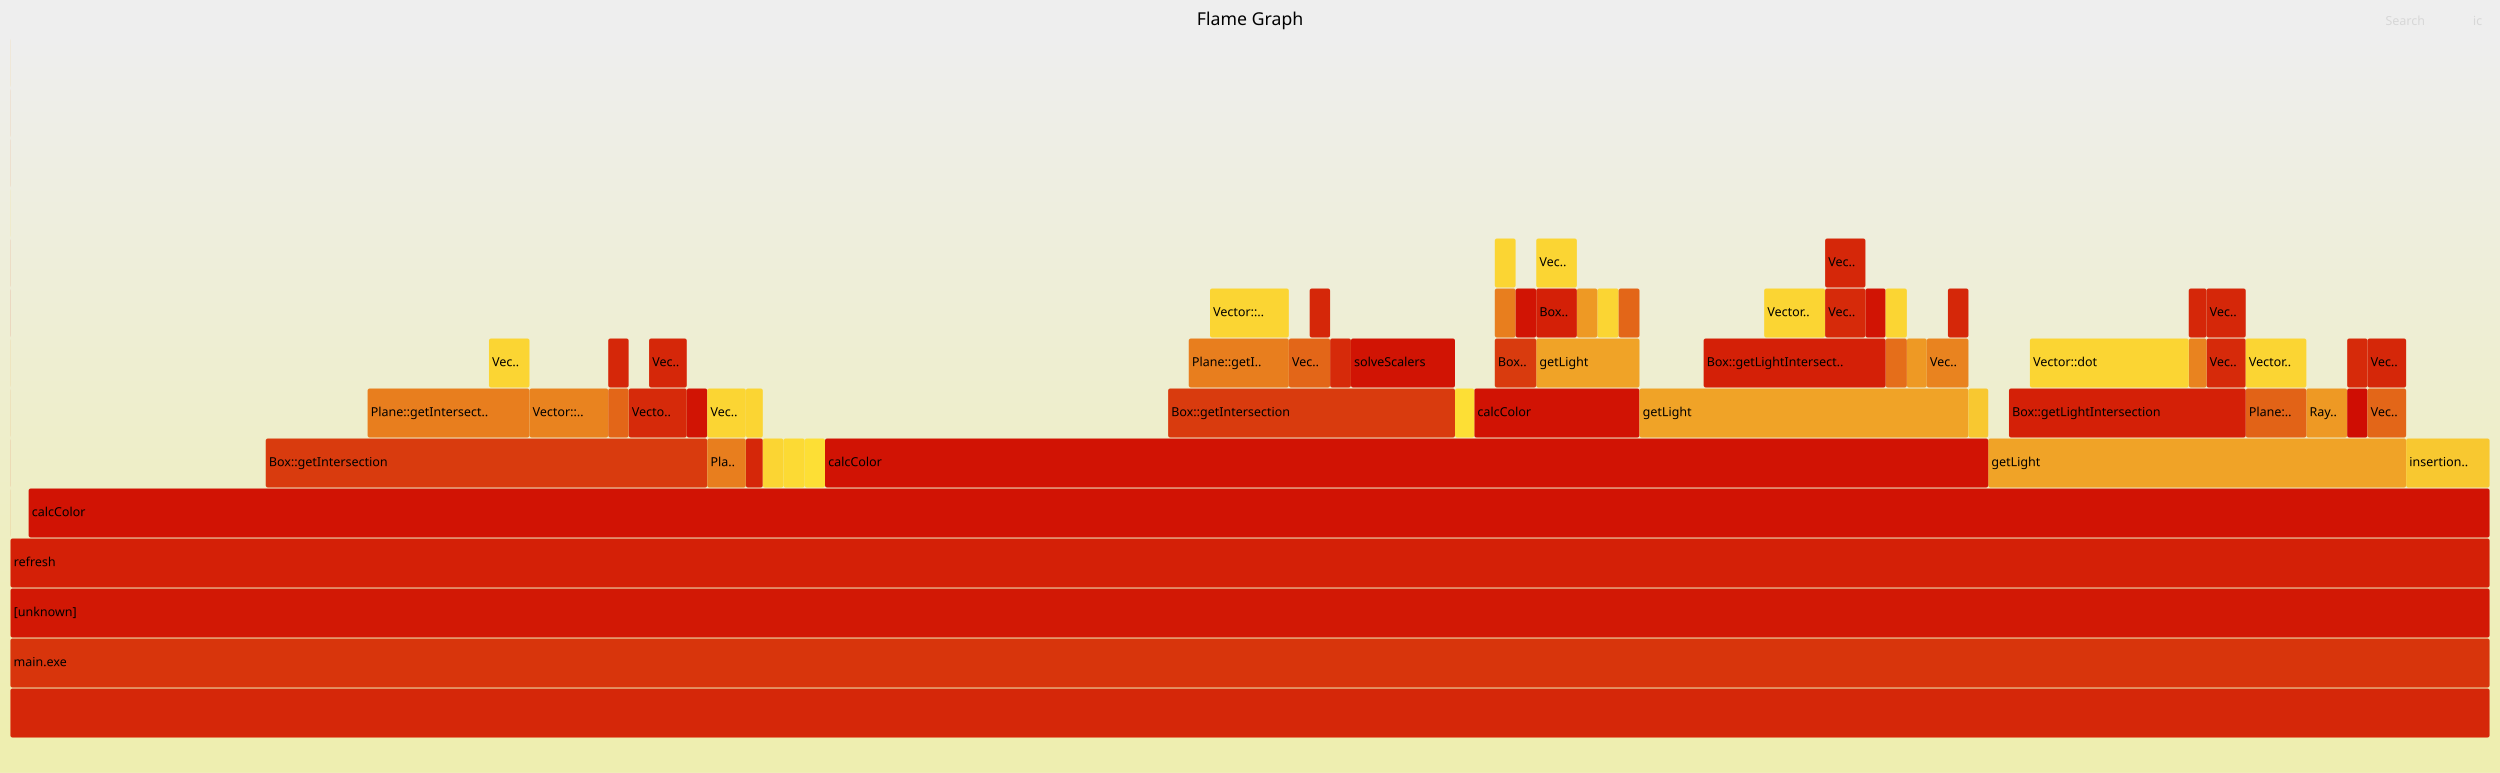
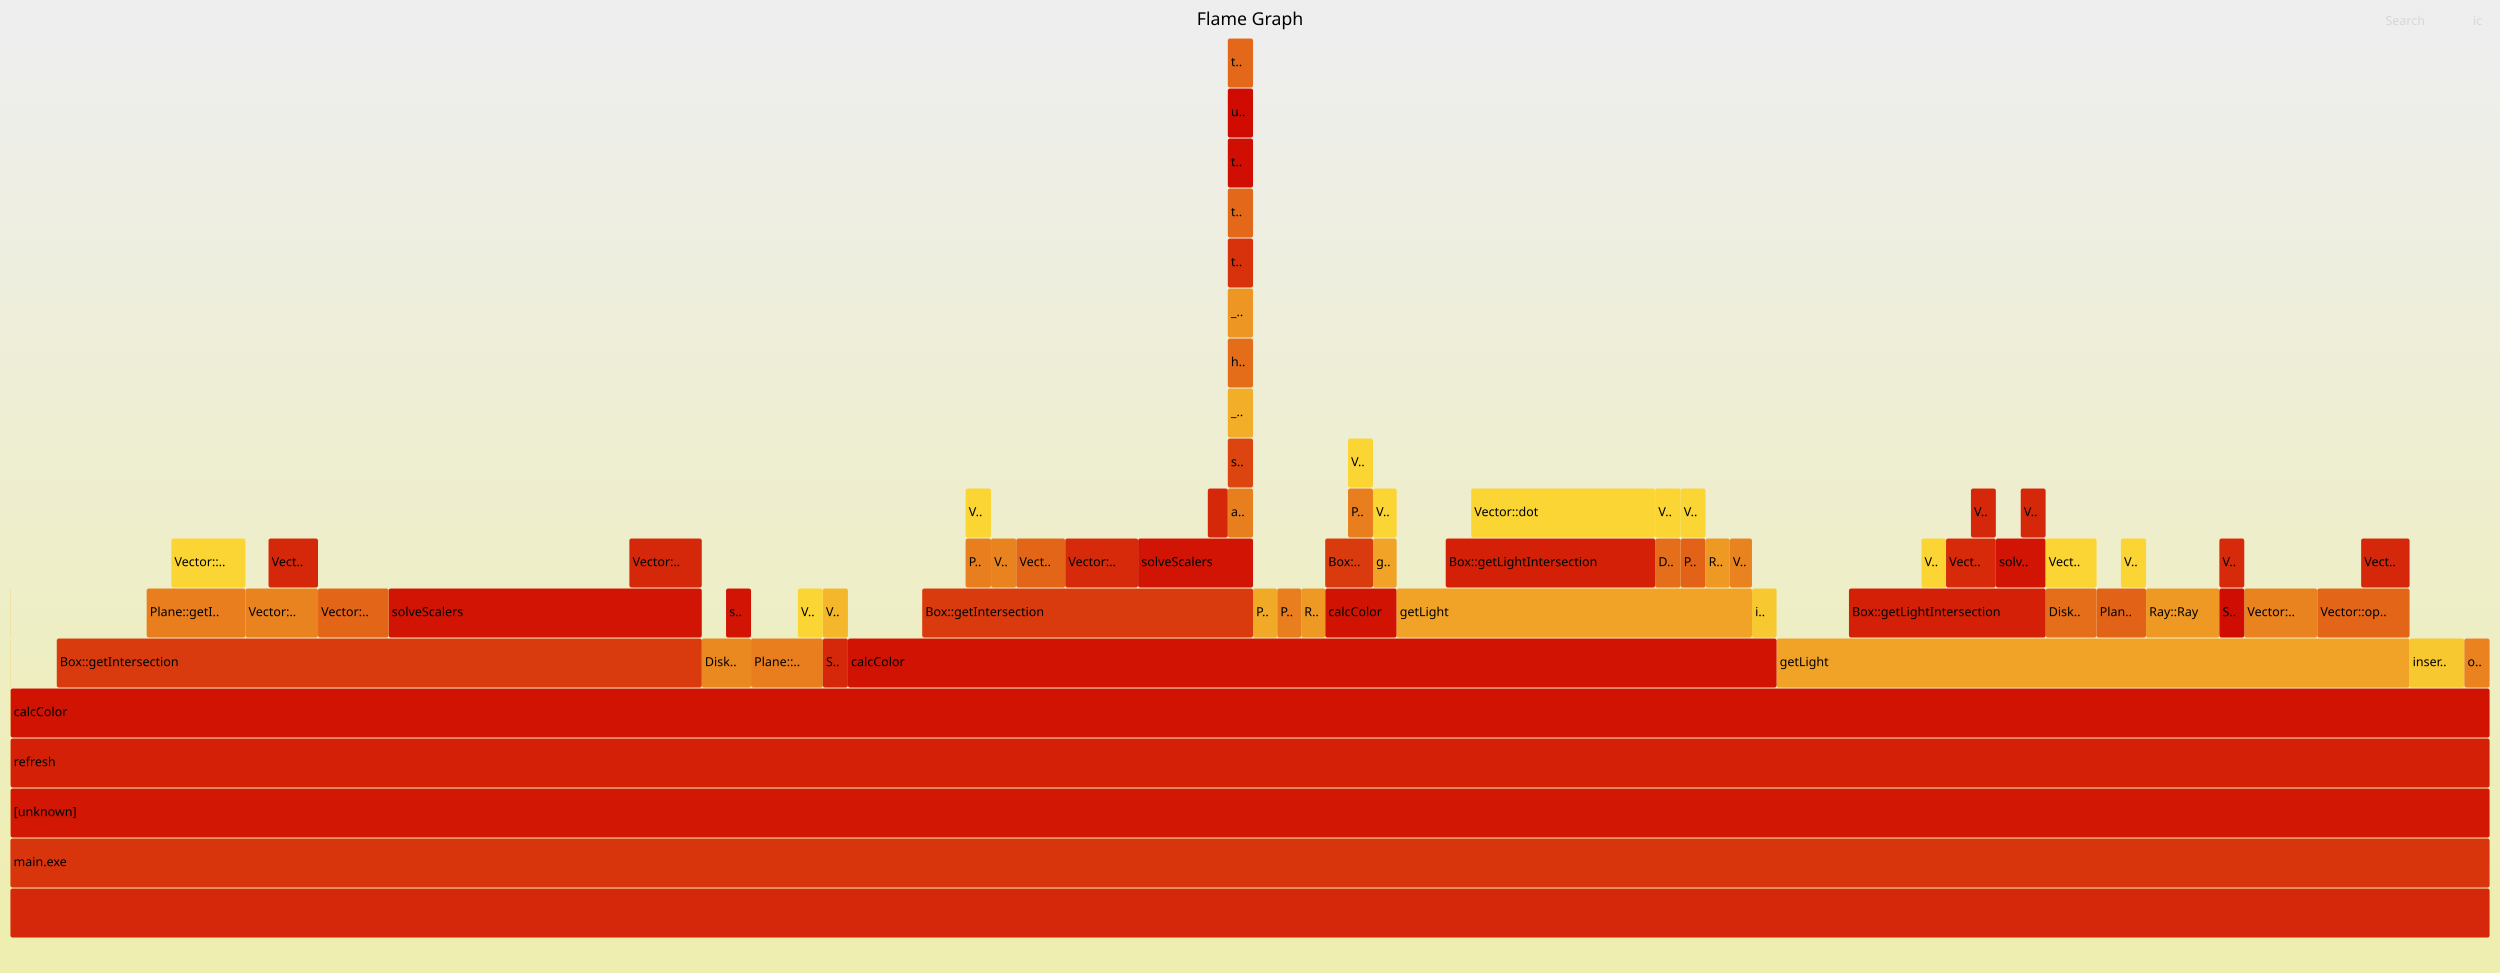
- <svg xmlns="http://www.w3.org/2000/svg" version="1.1" width="2400" height="742" viewBox="0 0 2400 742">
+ <svg xmlns="http://www.w3.org/2000/svg" version="1.1" width="2400" height="934" viewBox="0 0 2400 934">
  <defs>
    <linearGradient id="background" y1="0" y2="1" x1="0" x2="0">
      <stop stop-color="#eeeeee" offset="5%" />
      <stop stop-color="#eeeeb0" offset="95%" />
    </linearGradient>
  </defs>
  <style type="text/css">
	text { font-family:Verdana; font-size:12px; fill:rgb(0,0,0); }
	#search, #ignorecase { opacity:0.1; cursor:pointer; }
	#search:hover, #search.show, #ignorecase:hover, #ignorecase.show { opacity:1; }
	#subtitle { text-anchor:middle; font-color:rgb(160,160,160); }
	#title { text-anchor:middle; font-size:17px}
	#unzoom { cursor:pointer; }
	#frames &gt; *:hover { stroke:black; stroke-width:0.5; cursor:pointer; }
	.hide { display:none; }
	.parent { opacity:0.5; }
</style>
-   <rect x="0.0" y="0" width="2400.0" height="742.0" fill="url(#background)" />
+   <rect x="0.0" y="0" width="2400.0" height="934.0" fill="url(#background)" />
  <text id="title" x="1200.00" y="24">Flame Graph</text>
-   <text id="details" x="10.00" y="725"> </text>
+   <text id="details" x="10.00" y="917"> </text>
  <text id="unzoom" x="10.00" y="24" class="hide">Reset Zoom</text>
  <text id="search" x="2290.00" y="24">Search</text>
  <text id="ignorecase" x="2374.00" y="24">ic</text>
-   <text id="matched" x="2290.00" y="725"> </text>
+   <text id="matched" x="2290.00" y="917"> </text>
  <g id="frames">
    <g>
-       <rect x="1435.0" y="229" width="20.0" height="47.0" fill="rgb(251,213,51)" rx="2" ry="2" />
-       <text x="1437.96" y="255.5" />
-     </g>
-     <g>
-       <rect x="1908.7" y="421" width="401.2" height="47.0" fill="rgb(240,163,39)" rx="2" ry="2" />
-       <text x="1911.69" y="447.5">getLight</text>
-     </g>
-     <g>
-       <rect x="10.0" y="661" width="2380.0" height="47.0" fill="rgb(213,39,9)" rx="2" ry="2" />
+       <rect x="373.1" y="565" width="300.6" height="47.0" fill="rgb(209,20,4)" rx="2" ry="2" />
+       <text x="376.09" y="591.5">solveScalers</text>
+     </g>
+     <g>
+       <rect x="1022.6" y="517" width="70.0" height="47.0" fill="rgb(214,42,10)" rx="2" ry="2" />
+       <text x="1025.59" y="543.5">Vector:..</text>
+     </g>
+     <g>
+       <rect x="721.0" y="613" width="68.9" height="47.0" fill="rgb(232,126,30)" rx="2" ry="2" />
+       <text x="723.96" y="639.5">Plane::..</text>
+     </g>
+     <g>
+       <rect x="1178.7" y="85" width="24.2" height="47.0" fill="rgb(207,11,2)" rx="2" ry="2" />
+       <text x="1181.70" y="111.5">u..</text>
+     </g>
+     <g>
+       <rect x="673.7" y="613" width="47.3" height="47.0" fill="rgb(234,137,32)" rx="2" ry="2" />
+       <text x="676.68" y="639.5">Disk..</text>
+     </g>
+     <g>
+       <rect x="697.0" y="565" width="24.0" height="47.0" fill="rgb(209,20,4)" rx="2" ry="2" />
+       <text x="700.04" y="591.5">s..</text>
+     </g>
+     <g>
+       <rect x="1178.7" y="421" width="24.2" height="47.0" fill="rgb(220,69,16)" rx="2" ry="2" />
+       <text x="1181.70" y="447.5">s..</text>
+     </g>
+     <g>
+       <rect x="10.0" y="565" width="0.2" height="47.0" fill="rgb(243,178,42)" rx="2" ry="2" />
+       <text x="13.00" y="591.5" />
+     </g>
+     <g>
+       <rect x="1092.6" y="517" width="110.3" height="47.0" fill="rgb(209,20,4)" rx="2" ry="2" />
+       <text x="1095.63" y="543.5">solveScalers</text>
+     </g>
+     <g>
+       <rect x="10.0" y="709" width="0.2" height="47.0" fill="rgb(243,178,42)" rx="2" ry="2" />
+       <text x="13.00" y="735.5" />
+     </g>
+     <g>
+       <rect x="1178.7" y="37" width="24.2" height="47.0" fill="rgb(227,104,25)" rx="2" ry="2" />
+       <text x="1181.70" y="63.5">t..</text>
+     </g>
+     <g>
+       <rect x="1916.0" y="517" width="47.8" height="47.0" fill="rgb(209,20,4)" rx="2" ry="2" />
+       <text x="1919.04" y="543.5">solv..</text>
+     </g>
+     <g>
+       <rect x="10.2" y="661" width="2379.8" height="47.0" fill="rgb(209,19,4)" rx="2" ry="2" />
+       <text x="13.16" y="687.5">calcColor</text>
+     </g>
+     <g>
+       <rect x="305.3" y="565" width="67.8" height="47.0" fill="rgb(227,102,24)" rx="2" ry="2" />
+       <text x="308.32" y="591.5">Vector:..</text>
+     </g>
+     <g>
+       <rect x="1589.0" y="469" width="24.4" height="47.0" fill="rgb(251,213,51)" rx="2" ry="2" />
+       <text x="1592.02" y="495.5">V..</text>
+     </g>
+     <g>
+       <rect x="1613.4" y="517" width="23.9" height="47.0" fill="rgb(226,99,23)" rx="2" ry="2" />
+       <text x="1616.43" y="543.5">P..</text>
+     </g>
+     <g>
+       <rect x="2224.6" y="565" width="88.6" height="47.0" fill="rgb(227,102,24)" rx="2" ry="2" />
+       <text x="2227.58" y="591.5">Vector::op..</text>
+     </g>
+     <g>
+       <rect x="789.9" y="565" width="24.1" height="47.0" fill="rgb(244,182,43)" rx="2" ry="2" />
+       <text x="792.90" y="591.5">V..</text>
+     </g>
+     <g>
+       <rect x="1178.7" y="229" width="24.2" height="47.0" fill="rgb(215,50,11)" rx="2" ry="2" />
+       <text x="1181.70" y="255.5">t..</text>
+     </g>
+     <g>
+       <rect x="927.0" y="469" width="24.4" height="47.0" fill="rgb(251,213,51)" rx="2" ry="2" />
+       <text x="929.99" y="495.5">V..</text>
+     </g>
+     <g>
+       <rect x="1202.9" y="565" width="23.3" height="47.0" fill="rgb(241,169,40)" rx="2" ry="2" />
+       <text x="1205.89" y="591.5">P..</text>
+     </g>
+     <g>
+       <rect x="1844.6" y="517" width="23.6" height="47.0" fill="rgb(251,213,51)" rx="2" ry="2" />
+       <text x="1847.56" y="543.5">V..</text>
+     </g>
+     <g>
+       <rect x="1963.8" y="517" width="48.9" height="47.0" fill="rgb(251,213,51)" rx="2" ry="2" />
+       <text x="1966.79" y="543.5">Vect..</text>
+     </g>
+     <g>
+       <rect x="2012.7" y="565" width="47.5" height="47.0" fill="rgb(226,99,23)" rx="2" ry="2" />
+       <text x="2015.69" y="591.5">Plan..</text>
+     </g>
+     <g>
+       <rect x="1272.2" y="517" width="45.9" height="47.0" fill="rgb(217,59,14)" rx="2" ry="2" />
+       <text x="1275.16" y="543.5">Box:..</text>
+     </g>
+     <g>
+       <rect x="1318.1" y="517" width="22.7" height="47.0" fill="rgb(240,163,39)" rx="2" ry="2" />
+       <text x="1321.06" y="543.5">g..</text>
+     </g>
+     <g>
+       <rect x="10.2" y="709" width="2379.8" height="47.0" fill="rgb(212,32,7)" rx="2" ry="2" />
+       <text x="13.16" y="735.5">refresh</text>
+     </g>
+     <g>
+       <rect x="789.9" y="613" width="24.1" height="47.0" fill="rgb(213,39,9)" rx="2" ry="2" />
+       <text x="792.90" y="639.5">S..</text>
+     </g>
+     <g>
+       <rect x="927.0" y="517" width="24.4" height="47.0" fill="rgb(232,126,30)" rx="2" ry="2" />
+       <text x="929.99" y="543.5">P..</text>
+     </g>
+     <g>
+       <rect x="1705.5" y="613" width="607.7" height="47.0" fill="rgb(240,163,39)" rx="2" ry="2" />
+       <text x="1708.48" y="639.5">getLight</text>
+     </g>
+     <g>
+       <rect x="1178.7" y="277" width="24.2" height="47.0" fill="rgb(237,150,35)" rx="2" ry="2" />
+       <text x="1181.70" y="303.5">_..</text>
+     </g>
+     <g>
+       <rect x="1178.7" y="181" width="24.2" height="47.0" fill="rgb(227,104,25)" rx="2" ry="2" />
+       <text x="1181.70" y="207.5">t..</text>
+     </g>
+     <g>
+       <rect x="1159.5" y="469" width="19.2" height="47.0" fill="rgb(213,39,9)" rx="2" ry="2" />
+       <text x="1162.48" y="495.5" />
+     </g>
+     <g>
+       <rect x="885.3" y="565" width="317.6" height="47.0" fill="rgb(217,59,14)" rx="2" ry="2" />
+       <text x="888.31" y="591.5">Box::getIntersection</text>
+     </g>
+     <g>
+       <rect x="1294.1" y="469" width="24.0" height="47.0" fill="rgb(232,126,30)" rx="2" ry="2" />
+       <text x="1297.05" y="495.5">P..</text>
+     </g>
+     <g>
+       <rect x="1681.9" y="565" width="23.6" height="47.0" fill="rgb(248,200,48)" rx="2" ry="2" />
+       <text x="1684.92" y="591.5">i..</text>
+     </g>
+     <g>
+       <rect x="1868.2" y="517" width="47.8" height="47.0" fill="rgb(214,42,10)" rx="2" ry="2" />
+       <text x="1871.19" y="543.5">Vect..</text>
+     </g>
+     <g>
+       <rect x="2266.7" y="517" width="46.5" height="47.0" fill="rgb(213,39,9)" rx="2" ry="2" />
+       <text x="2269.68" y="543.5">Vect..</text>
+     </g>
+     <g>
+       <rect x="1272.2" y="565" width="68.6" height="47.0" fill="rgb(209,19,4)" rx="2" ry="2" />
+       <text x="1275.16" y="591.5">calcColor</text>
+     </g>
+     <g>
+       <rect x="257.8" y="517" width="47.5" height="47.0" fill="rgb(213,39,9)" rx="2" ry="2" />
+       <text x="260.79" y="543.5">Vect..</text>
+     </g>
+     <g>
+       <rect x="235.6" y="565" width="69.7" height="47.0" fill="rgb(233,131,31)" rx="2" ry="2" />
+       <text x="238.61" y="591.5">Vector:..</text>
+     </g>
+     <g>
+       <rect x="2060.2" y="565" width="70.4" height="47.0" fill="rgb(238,153,36)" rx="2" ry="2" />
+       <text x="2063.21" y="591.5">Ray::Ray</text>
+     </g>
+     <g>
+       <rect x="766.0" y="565" width="23.9" height="47.0" fill="rgb(251,213,51)" rx="2" ry="2" />
+       <text x="768.97" y="591.5">V..</text>
+     </g>
+     <g>
+       <rect x="1963.8" y="565" width="48.9" height="47.0" fill="rgb(229,110,26)" rx="2" ry="2" />
+       <text x="1966.79" y="591.5">Disk..</text>
+     </g>
+     <g>
+       <rect x="2313.2" y="613" width="52.6" height="47.0" fill="rgb(248,200,48)" rx="2" ry="2" />
+       <text x="2316.15" y="639.5">inser..</text>
+     </g>
+     <g>
+       <rect x="1613.4" y="469" width="23.9" height="47.0" fill="rgb(251,213,51)" rx="2" ry="2" />
+       <text x="1616.43" y="495.5">V..</text>
+     </g>
+     <g>
+       <rect x="1340.8" y="565" width="341.1" height="47.0" fill="rgb(240,163,39)" rx="2" ry="2" />
+       <text x="1343.75" y="591.5">getLight</text>
+     </g>
+     <g>
+       <rect x="1589.0" y="517" width="24.4" height="47.0" fill="rgb(229,110,26)" rx="2" ry="2" />
+       <text x="1592.02" y="543.5">D..</text>
+     </g>
+     <g>
+       <rect x="1775.0" y="565" width="188.8" height="47.0" fill="rgb(212,32,7)" rx="2" ry="2" />
+       <text x="1777.99" y="591.5">Box::getLightIntersection</text>
+     </g>
+     <g>
+       <rect x="1294.1" y="421" width="24.0" height="47.0" fill="rgb(251,213,51)" rx="2" ry="2" />
+       <text x="1297.05" y="447.5">V..</text>
+     </g>
+     <g>
+       <rect x="2130.6" y="517" width="23.9" height="47.0" fill="rgb(214,42,10)" rx="2" ry="2" />
+       <text x="2133.56" y="543.5">V..</text>
+     </g>
+     <g>
+       <rect x="10.0" y="805" width="2380.0" height="47.0" fill="rgb(216,53,12)" rx="2" ry="2" />
+       <text x="13.00" y="831.5">main.exe</text>
+     </g>
+     <g>
+       <rect x="1412.3" y="469" width="176.7" height="47.0" fill="rgb(251,213,51)" rx="2" ry="2" />
+       <text x="1415.30" y="495.5">Vector::dot</text>
+     </g>
+     <g>
+       <rect x="1226.2" y="565" width="22.9" height="47.0" fill="rgb(232,126,30)" rx="2" ry="2" />
+       <text x="1229.17" y="591.5">P..</text>
+     </g>
+     <g>
+       <rect x="140.8" y="565" width="94.8" height="47.0" fill="rgb(232,126,30)" rx="2" ry="2" />
+       <text x="143.81" y="591.5">Plane::getI..</text>
+     </g>
+     <g>
+       <rect x="2365.8" y="613" width="24.2" height="47.0" fill="rgb(233,130,31)" rx="2" ry="2" />
+       <text x="2368.76" y="639.5">o..</text>
+     </g>
+     <g>
+       <rect x="1178.7" y="325" width="24.2" height="47.0" fill="rgb(228,109,26)" rx="2" ry="2" />
+       <text x="1181.70" y="351.5">h..</text>
+     </g>
+     <g>
+       <rect x="2154.5" y="565" width="70.1" height="47.0" fill="rgb(233,131,31)" rx="2" ry="2" />
+       <text x="2157.45" y="591.5">Vector:..</text>
+     </g>
+     <g>
+       <rect x="10.0" y="613" width="0.2" height="47.0" fill="rgb(243,178,42)" rx="2" ry="2" />
+       <text x="13.00" y="639.5" />
+     </g>
+     <g>
+       <rect x="1892.1" y="469" width="23.9" height="47.0" fill="rgb(213,39,9)" rx="2" ry="2" />
+       <text x="1895.07" y="495.5">V..</text>
+     </g>
+     <g>
+       <rect x="1178.7" y="133" width="24.2" height="47.0" fill="rgb(208,14,3)" rx="2" ry="2" />
+       <text x="1181.70" y="159.5">t..</text>
+     </g>
+     <g>
+       <rect x="604.2" y="517" width="69.5" height="47.0" fill="rgb(213,39,9)" rx="2" ry="2" />
+       <text x="607.24" y="543.5">Vector:..</text>
+     </g>
+     <g>
+       <rect x="10.0" y="853" width="2380.0" height="47.0" fill="rgb(213,39,9)" rx="2" ry="2" />
+       <text x="13.00" y="879.5" />
+     </g>
+     <g>
+       <rect x="10.0" y="757" width="0.2" height="47.0" fill="rgb(243,178,42)" rx="2" ry="2" />
+       <text x="13.00" y="783.5" />
+     </g>
+     <g>
+       <rect x="1178.7" y="469" width="24.2" height="47.0" fill="rgb(232,127,30)" rx="2" ry="2" />
+       <text x="1181.70" y="495.5">a..</text>
+     </g>
+     <g>
+       <rect x="975.6" y="517" width="47.0" height="47.0" fill="rgb(227,102,24)" rx="2" ry="2" />
+       <text x="978.64" y="543.5">Vect..</text>
+     </g>
+     <g>
+       <rect x="1318.1" y="469" width="22.7" height="47.0" fill="rgb(251,213,51)" rx="2" ry="2" />
+       <text x="1321.06" y="495.5">V..</text>
+     </g>
+     <g>
+       <rect x="1637.3" y="517" width="23.3" height="47.0" fill="rgb(238,153,36)" rx="2" ry="2" />
+       <text x="1640.28" y="543.5">R..</text>
+     </g>
+     <g>
+       <rect x="2036.1" y="517" width="24.1" height="47.0" fill="rgb(251,213,51)" rx="2" ry="2" />
+       <text x="2039.13" y="543.5">V..</text>
+     </g>
+     <g>
+       <rect x="1178.7" y="373" width="24.2" height="47.0" fill="rgb(242,173,41)" rx="2" ry="2" />
+       <text x="1181.70" y="399.5">_..</text>
+     </g>
+     <g>
+       <rect x="54.5" y="613" width="619.2" height="47.0" fill="rgb(217,59,14)" rx="2" ry="2" />
+       <text x="57.45" y="639.5">Box::getIntersection</text>
+     </g>
+     <g>
+       <rect x="1939.9" y="469" width="23.9" height="47.0" fill="rgb(213,39,9)" rx="2" ry="2" />
+       <text x="1942.90" y="495.5">V..</text>
+     </g>
+     <g>
+       <rect x="10.2" y="757" width="2379.8" height="47.0" fill="rgb(210,24,5)" rx="2" ry="2" />
+       <text x="13.16" y="783.5">[unknown]</text>
+     </g>
+     <g>
+       <rect x="1387.9" y="517" width="201.1" height="47.0" fill="rgb(212,32,7)" rx="2" ry="2" />
+       <text x="1390.93" y="543.5">Box::getLightIntersection</text>
+     </g>
+     <g>
+       <rect x="814.0" y="613" width="891.5" height="47.0" fill="rgb(209,19,4)" rx="2" ry="2" />
+       <text x="817.01" y="639.5">calcColor</text>
+     </g>
+     <g>
+       <rect x="2130.6" y="565" width="23.9" height="47.0" fill="rgb(207,13,3)" rx="2" ry="2" />
+       <text x="2133.56" y="591.5">S..</text>
+     </g>
+     <g>
+       <rect x="10.0" y="661" width="0.2" height="47.0" fill="rgb(243,178,42)" rx="2" ry="2" />
      <text x="13.00" y="687.5" />
    </g>
    <g>
-       <rect x="1415.3" y="373" width="158.6" height="47.0" fill="rgb(209,19,4)" rx="2" ry="2" />
-       <text x="1418.29" y="399.5">calcColor</text>
-     </g>
-     <g>
-       <rect x="1752.1" y="229" width="38.7" height="47.0" fill="rgb(213,39,9)" rx="2" ry="2" />
-       <text x="1755.11" y="255.5">Vec..</text>
-     </g>
-     <g>
-       <rect x="1830.6" y="325" width="19.1" height="47.0" fill="rgb(238,153,36)" rx="2" ry="2" />
-       <text x="1833.56" y="351.5" />
-     </g>
-     <g>
-       <rect x="469.4" y="325" width="38.9" height="47.0" fill="rgb(251,213,51)" rx="2" ry="2" />
-       <text x="472.38" y="351.5">Vec..</text>
-     </g>
-     <g>
-       <rect x="1396.8" y="373" width="18.5" height="47.0" fill="rgb(253,223,53)" rx="2" ry="2" />
-       <text x="1399.76" y="399.5" />
-     </g>
-     <g>
-       <rect x="1435.0" y="277" width="20.0" height="47.0" fill="rgb(232,126,30)" rx="2" ry="2" />
-       <text x="1437.96" y="303.5" />
-     </g>
-     <g>
-       <rect x="1790.8" y="277" width="19.4" height="47.0" fill="rgb(209,20,4)" rx="2" ry="2" />
-       <text x="1793.79" y="303.5" />
-     </g>
-     <g>
-       <rect x="1533.5" y="277" width="20.4" height="47.0" fill="rgb(251,213,51)" rx="2" ry="2" />
-       <text x="1536.54" y="303.5" />
-     </g>
-     <g>
-       <rect x="1693.6" y="277" width="58.5" height="47.0" fill="rgb(251,213,51)" rx="2" ry="2" />
-       <text x="1696.64" y="303.5">Vector..</text>
-     </g>
-     <g>
-       <rect x="2118.3" y="325" width="37.6" height="47.0" fill="rgb(214,42,10)" rx="2" ry="2" />
-       <text x="2121.27" y="351.5">Vec..</text>
-     </g>
-     <g>
-       <rect x="10.0" y="373" width="0.1" height="47.0" fill="rgb(228,108,25)" rx="2" ry="2" />
-       <text x="13.00" y="399.5" />
-     </g>
-     <g>
-       <rect x="508.3" y="373" width="75.6" height="47.0" fill="rgb(233,131,31)" rx="2" ry="2" />
-       <text x="511.29" y="399.5">Vector::..</text>
-     </g>
-     <g>
-       <rect x="10.1" y="565" width="2379.9" height="47.0" fill="rgb(210,24,5)" rx="2" ry="2" />
-       <text x="13.13" y="591.5">[unknown]</text>
-     </g>
-     <g>
-       <rect x="10.0" y="277" width="0.1" height="47.0" fill="rgb(207,9,2)" rx="2" ry="2" />
-       <text x="13.00" y="303.5" />
-     </g>
-     <g>
-       <rect x="1474.8" y="325" width="99.1" height="47.0" fill="rgb(240,163,39)" rx="2" ry="2" />
-       <text x="1477.82" y="351.5">getLight</text>
-     </g>
-     <g>
-       <rect x="772.5" y="421" width="19.5" height="47.0" fill="rgb(253,223,53)" rx="2" ry="2" />
-       <text x="775.49" y="447.5" />
-     </g>
-     <g>
-       <rect x="1276.9" y="325" width="20.0" height="47.0" fill="rgb(214,42,10)" rx="2" ry="2" />
-       <text x="1279.91" y="351.5" />
-     </g>
-     <g>
-       <rect x="2155.9" y="325" width="58.2" height="47.0" fill="rgb(251,213,51)" rx="2" ry="2" />
-       <text x="2158.88" y="351.5">Vector..</text>
-     </g>
-     <g>
-       <rect x="583.9" y="325" width="19.6" height="47.0" fill="rgb(213,39,9)" rx="2" ry="2" />
-       <text x="586.88" y="351.5" />
-     </g>
-     <g>
-       <rect x="2272.8" y="325" width="37.1" height="47.0" fill="rgb(213,39,9)" rx="2" ry="2" />
-       <text x="2275.82" y="351.5">Vec..</text>
-     </g>
-     <g>
-       <rect x="716.0" y="421" width="16.3" height="47.0" fill="rgb(213,39,9)" rx="2" ry="2" />
-       <text x="719.00" y="447.5" />
-     </g>
-     <g>
-       <rect x="1553.9" y="277" width="20.0" height="47.0" fill="rgb(227,102,24)" rx="2" ry="2" />
-       <text x="1556.94" y="303.5" />
-     </g>
-     <g>
-       <rect x="2214.1" y="373" width="39.2" height="47.0" fill="rgb(238,153,36)" rx="2" ry="2" />
-       <text x="2217.12" y="399.5">Ray..</text>
-     </g>
-     <g>
-       <rect x="10.0" y="565" width="0.1" height="47.0" fill="rgb(243,178,42)" rx="2" ry="2" />
-       <text x="13.00" y="591.5" />
-     </g>
-     <g>
-       <rect x="1849.7" y="325" width="40.0" height="47.0" fill="rgb(233,131,31)" rx="2" ry="2" />
-       <text x="1852.72" y="351.5">Vec..</text>
-     </g>
-     <g>
-       <rect x="2155.9" y="373" width="58.2" height="47.0" fill="rgb(226,99,23)" rx="2" ry="2" />
-       <text x="2158.88" y="399.5">Plane:..</text>
-     </g>
-     <g>
-       <rect x="2253.3" y="373" width="19.5" height="47.0" fill="rgb(207,13,3)" rx="2" ry="2" />
-       <text x="2256.32" y="399.5" />
-     </g>
-     <g>
-       <rect x="732.3" y="421" width="19.8" height="47.0" fill="rgb(251,213,51)" rx="2" ry="2" />
-       <text x="735.31" y="447.5" />
-     </g>
-     <g>
-       <rect x="10.0" y="85" width="0.1" height="47.0" fill="rgb(229,112,27)" rx="2" ry="2" />
-       <text x="13.00" y="111.5" />
-     </g>
-     <g>
-       <rect x="2101.2" y="325" width="17.1" height="47.0" fill="rgb(233,131,31)" rx="2" ry="2" />
-       <text x="2104.24" y="351.5" />
-     </g>
-     <g>
-       <rect x="255.1" y="421" width="423.9" height="47.0" fill="rgb(217,59,14)" rx="2" ry="2" />
-       <text x="258.11" y="447.5">Box::getIntersection</text>
-     </g>
-     <g>
-       <rect x="752.1" y="421" width="20.4" height="47.0" fill="rgb(252,218,52)" rx="2" ry="2" />
-       <text x="755.07" y="447.5" />
-     </g>
-     <g>
-       <rect x="1435.0" y="325" width="39.8" height="47.0" fill="rgb(217,59,14)" rx="2" ry="2" />
-       <text x="1437.96" y="351.5">Box..</text>
-     </g>
-     <g>
-       <rect x="1573.9" y="373" width="315.8" height="47.0" fill="rgb(240,163,39)" rx="2" ry="2" />
-       <text x="1576.95" y="399.5">getLight</text>
-     </g>
-     <g>
-       <rect x="10.0" y="229" width="0.1" height="47.0" fill="rgb(217,57,13)" rx="2" ry="2" />
-       <text x="13.00" y="255.5" />
-     </g>
-     <g>
-       <rect x="1296.9" y="325" width="99.9" height="47.0" fill="rgb(209,20,4)" rx="2" ry="2" />
-       <text x="1299.91" y="351.5">solveScalers</text>
-     </g>
-     <g>
-       <rect x="1141.2" y="325" width="96.1" height="47.0" fill="rgb(232,126,30)" rx="2" ry="2" />
-       <text x="1144.23" y="351.5">Plane::getI..</text>
-     </g>
-     <g>
-       <rect x="659.3" y="373" width="19.7" height="47.0" fill="rgb(209,20,4)" rx="2" ry="2" />
-       <text x="662.27" y="399.5" />
-     </g>
-     <g>
-       <rect x="1513.8" y="277" width="19.7" height="47.0" fill="rgb(238,153,36)" rx="2" ry="2" />
-       <text x="1516.84" y="303.5" />
-     </g>
-     <g>
-       <rect x="10.0" y="613" width="2380.0" height="47.0" fill="rgb(216,53,12)" rx="2" ry="2" />
-       <text x="13.00" y="639.5">main.exe</text>
-     </g>
-     <g>
-       <rect x="10.0" y="517" width="0.1" height="47.0" fill="rgb(243,178,42)" rx="2" ry="2" />
-       <text x="13.00" y="543.5" />
-     </g>
-     <g>
-       <rect x="1928.6" y="373" width="227.3" height="47.0" fill="rgb(212,32,7)" rx="2" ry="2" />
-       <text x="1931.63" y="399.5">Box::getLightIntersection</text>
-     </g>
-     <g>
-       <rect x="1752.1" y="277" width="38.7" height="47.0" fill="rgb(214,42,10)" rx="2" ry="2" />
-       <text x="1755.11" y="303.5">Vec..</text>
-     </g>
-     <g>
-       <rect x="1474.8" y="277" width="39.0" height="47.0" fill="rgb(212,32,7)" rx="2" ry="2" />
-       <text x="1477.82" y="303.5">Box..</text>
-     </g>
-     <g>
-       <rect x="603.5" y="373" width="55.8" height="47.0" fill="rgb(214,42,10)" rx="2" ry="2" />
-       <text x="606.53" y="399.5">Vecto..</text>
-     </g>
-     <g>
-       <rect x="10.0" y="469" width="0.1" height="47.0" fill="rgb(225,93,22)" rx="2" ry="2" />
-       <text x="13.00" y="495.5" />
-     </g>
-     <g>
-       <rect x="1474.8" y="229" width="39.0" height="47.0" fill="rgb(251,213,51)" rx="2" ry="2" />
-       <text x="1477.82" y="255.5">Vec..</text>
-     </g>
-     <g>
-       <rect x="1237.3" y="325" width="39.6" height="47.0" fill="rgb(227,102,24)" rx="2" ry="2" />
-       <text x="1240.26" y="351.5">Vec..</text>
-     </g>
-     <g>
-       <rect x="2118.3" y="277" width="37.6" height="47.0" fill="rgb(213,39,9)" rx="2" ry="2" />
-       <text x="2121.27" y="303.5">Vec..</text>
-     </g>
-     <g>
-       <rect x="1810.2" y="325" width="20.4" height="47.0" fill="rgb(229,110,26)" rx="2" ry="2" />
-       <text x="1813.22" y="351.5" />
-     </g>
-     <g>
-       <rect x="10.0" y="421" width="0.1" height="47.0" fill="rgb(212,35,8)" rx="2" ry="2" />
-       <text x="13.00" y="447.5" />
-     </g>
-     <g>
-       <rect x="2101.2" y="277" width="17.1" height="47.0" fill="rgb(213,39,9)" rx="2" ry="2" />
-       <text x="2104.24" y="303.5" />
-     </g>
-     <g>
-       <rect x="2309.9" y="421" width="80.1" height="47.0" fill="rgb(248,200,48)" rx="2" ry="2" />
-       <text x="2312.87" y="447.5">insertion..</text>
-     </g>
-     <g>
-       <rect x="1948.7" y="325" width="152.5" height="47.0" fill="rgb(251,213,51)" rx="2" ry="2" />
-       <text x="1951.74" y="351.5">Vector::dot</text>
-     </g>
-     <g>
-       <rect x="1257.3" y="277" width="19.6" height="47.0" fill="rgb(213,39,9)" rx="2" ry="2" />
-       <text x="1260.25" y="303.5" />
-     </g>
-     <g>
-       <rect x="352.9" y="373" width="155.4" height="47.0" fill="rgb(232,126,30)" rx="2" ry="2" />
-       <text x="355.87" y="399.5">Plane::getIntersect..</text>
-     </g>
-     <g>
-       <rect x="583.9" y="373" width="19.6" height="47.0" fill="rgb(227,102,24)" rx="2" ry="2" />
-       <text x="586.88" y="399.5" />
-     </g>
-     <g>
-       <rect x="623.1" y="325" width="36.2" height="47.0" fill="rgb(213,39,9)" rx="2" ry="2" />
-       <text x="626.13" y="351.5">Vec..</text>
-     </g>
-     <g>
-       <rect x="679.0" y="421" width="37.0" height="47.0" fill="rgb(232,126,30)" rx="2" ry="2" />
-       <text x="682.03" y="447.5">Pla..</text>
-     </g>
-     <g>
-       <rect x="10.0" y="325" width="0.1" height="47.0" fill="rgb(234,135,32)" rx="2" ry="2" />
-       <text x="13.00" y="351.5" />
-     </g>
-     <g>
-       <rect x="10.0" y="133" width="0.1" height="47.0" fill="rgb(223,84,20)" rx="2" ry="2" />
-       <text x="13.00" y="159.5" />
-     </g>
-     <g>
-       <rect x="2272.8" y="373" width="37.1" height="47.0" fill="rgb(227,102,24)" rx="2" ry="2" />
-       <text x="2275.82" y="399.5">Vec..</text>
-     </g>
-     <g>
-       <rect x="1635.5" y="325" width="174.7" height="47.0" fill="rgb(212,32,7)" rx="2" ry="2" />
-       <text x="1638.46" y="351.5">Box::getLightIntersect..</text>
-     </g>
-     <g>
-       <rect x="1870.0" y="277" width="19.7" height="47.0" fill="rgb(213,39,9)" rx="2" ry="2" />
-       <text x="1873.04" y="303.5" />
-     </g>
-     <g>
-       <rect x="10.1" y="517" width="2379.9" height="47.0" fill="rgb(212,32,7)" rx="2" ry="2" />
-       <text x="13.13" y="543.5">refresh</text>
-     </g>
-     <g>
-       <rect x="10.0" y="37" width="0.1" height="47.0" fill="rgb(242,170,40)" rx="2" ry="2" />
-       <text x="13.00" y="63.5" />
-     </g>
-     <g>
-       <rect x="1455.0" y="277" width="19.8" height="47.0" fill="rgb(209,20,4)" rx="2" ry="2" />
-       <text x="1457.95" y="303.5" />
-     </g>
-     <g>
-       <rect x="1889.7" y="373" width="19.0" height="47.0" fill="rgb(248,200,48)" rx="2" ry="2" />
-       <text x="1892.67" y="399.5" />
-     </g>
-     <g>
-       <rect x="792.0" y="421" width="1116.7" height="47.0" fill="rgb(209,19,4)" rx="2" ry="2" />
-       <text x="795.03" y="447.5">calcColor</text>
-     </g>
-     <g>
-       <rect x="679.0" y="373" width="37.0" height="47.0" fill="rgb(251,213,51)" rx="2" ry="2" />
-       <text x="682.03" y="399.5">Vec..</text>
-     </g>
-     <g>
-       <rect x="10.0" y="181" width="0.1" height="47.0" fill="rgb(248,200,47)" rx="2" ry="2" />
-       <text x="13.00" y="207.5" />
-     </g>
-     <g>
-       <rect x="1121.4" y="373" width="275.4" height="47.0" fill="rgb(217,59,14)" rx="2" ry="2" />
-       <text x="1124.38" y="399.5">Box::getIntersection</text>
-     </g>
-     <g>
-       <rect x="1810.2" y="277" width="20.4" height="47.0" fill="rgb(251,213,51)" rx="2" ry="2" />
-       <text x="1813.22" y="303.5" />
-     </g>
-     <g>
-       <rect x="2253.3" y="325" width="19.5" height="47.0" fill="rgb(214,42,10)" rx="2" ry="2" />
-       <text x="2256.32" y="351.5" />
-     </g>
-     <g>
-       <rect x="1161.6" y="277" width="75.7" height="47.0" fill="rgb(251,213,51)" rx="2" ry="2" />
-       <text x="1164.55" y="303.5">Vector::..</text>
-     </g>
-     <g>
-       <rect x="27.5" y="469" width="2362.5" height="47.0" fill="rgb(209,19,4)" rx="2" ry="2" />
-       <text x="30.47" y="495.5">calcColor</text>
-     </g>
-     <g>
-       <rect x="716.0" y="373" width="16.3" height="47.0" fill="rgb(251,213,51)" rx="2" ry="2" />
-       <text x="719.00" y="399.5" />
+       <rect x="951.4" y="517" width="24.2" height="47.0" fill="rgb(233,131,31)" rx="2" ry="2" />
+       <text x="954.41" y="543.5">V..</text>
+     </g>
+     <g>
+       <rect x="1249.1" y="565" width="23.1" height="47.0" fill="rgb(238,153,36)" rx="2" ry="2" />
+       <text x="1252.10" y="591.5">R..</text>
+     </g>
+     <g>
+       <rect x="164.5" y="517" width="71.1" height="47.0" fill="rgb(251,213,51)" rx="2" ry="2" />
+       <text x="167.46" y="543.5">Vector::..</text>
+     </g>
+     <g>
+       <rect x="1660.6" y="517" width="21.3" height="47.0" fill="rgb(233,131,31)" rx="2" ry="2" />
+       <text x="1663.63" y="543.5">V..</text>
    </g>
  </g>
</svg>
